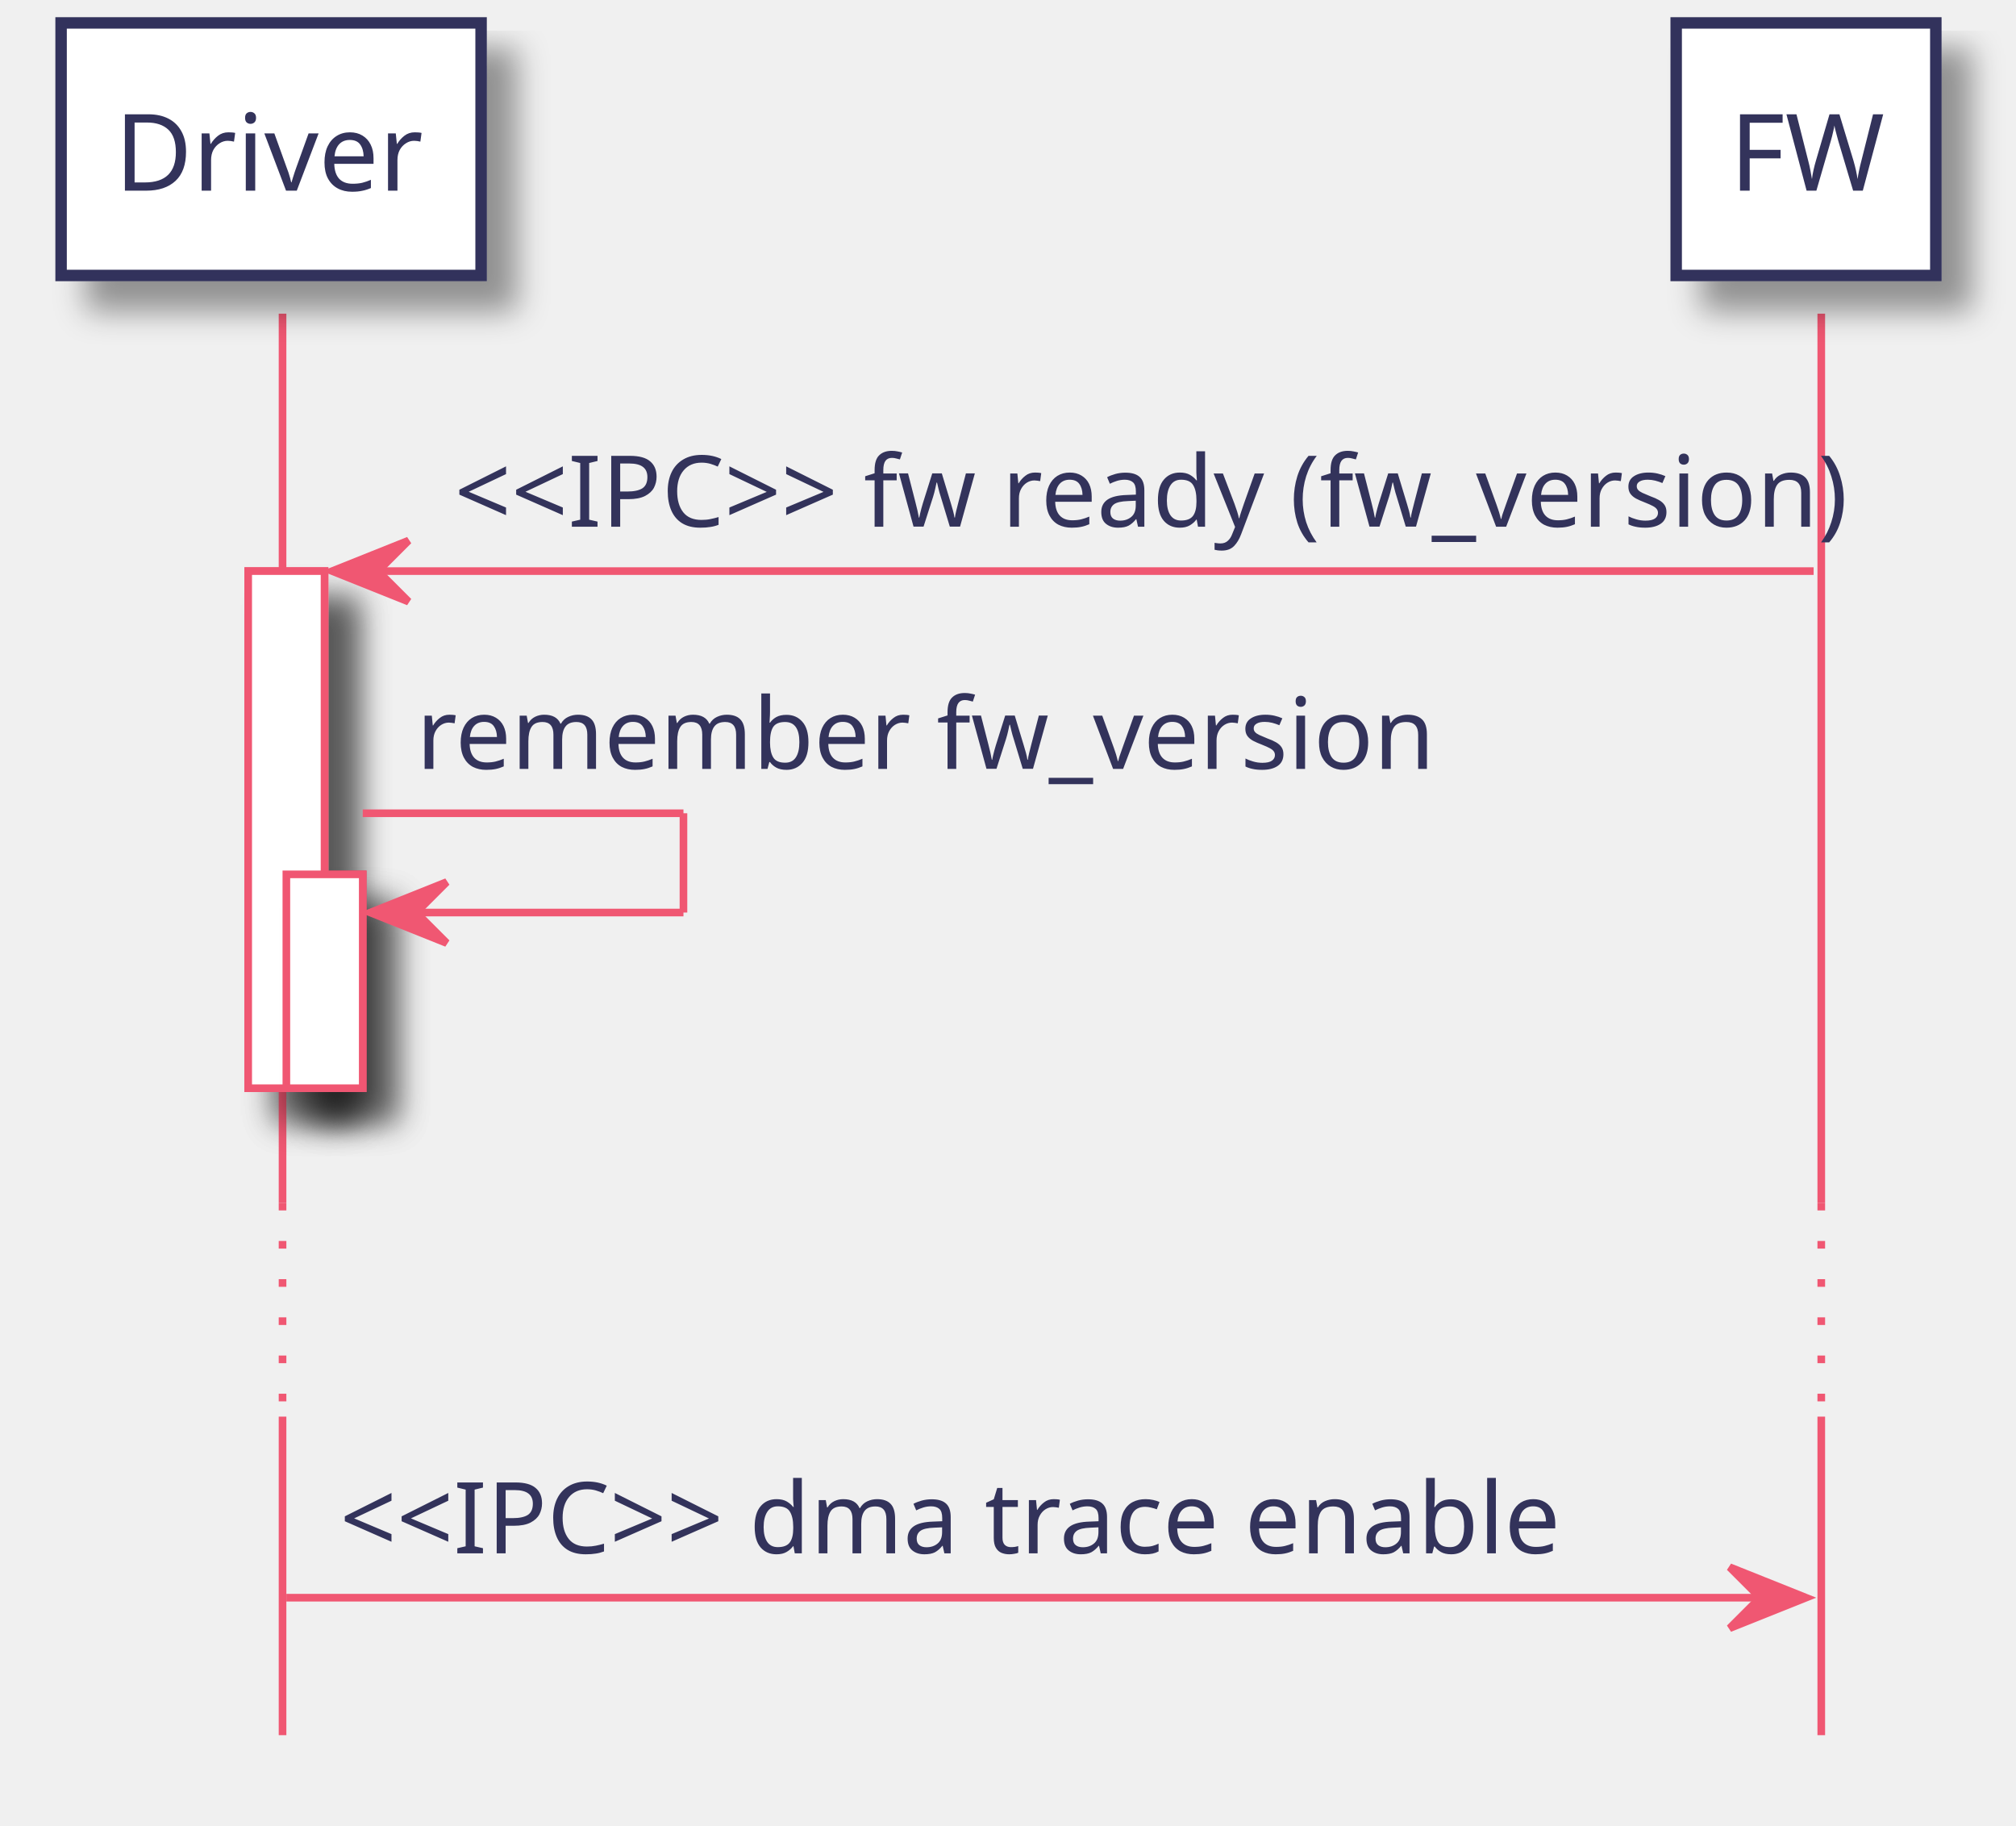
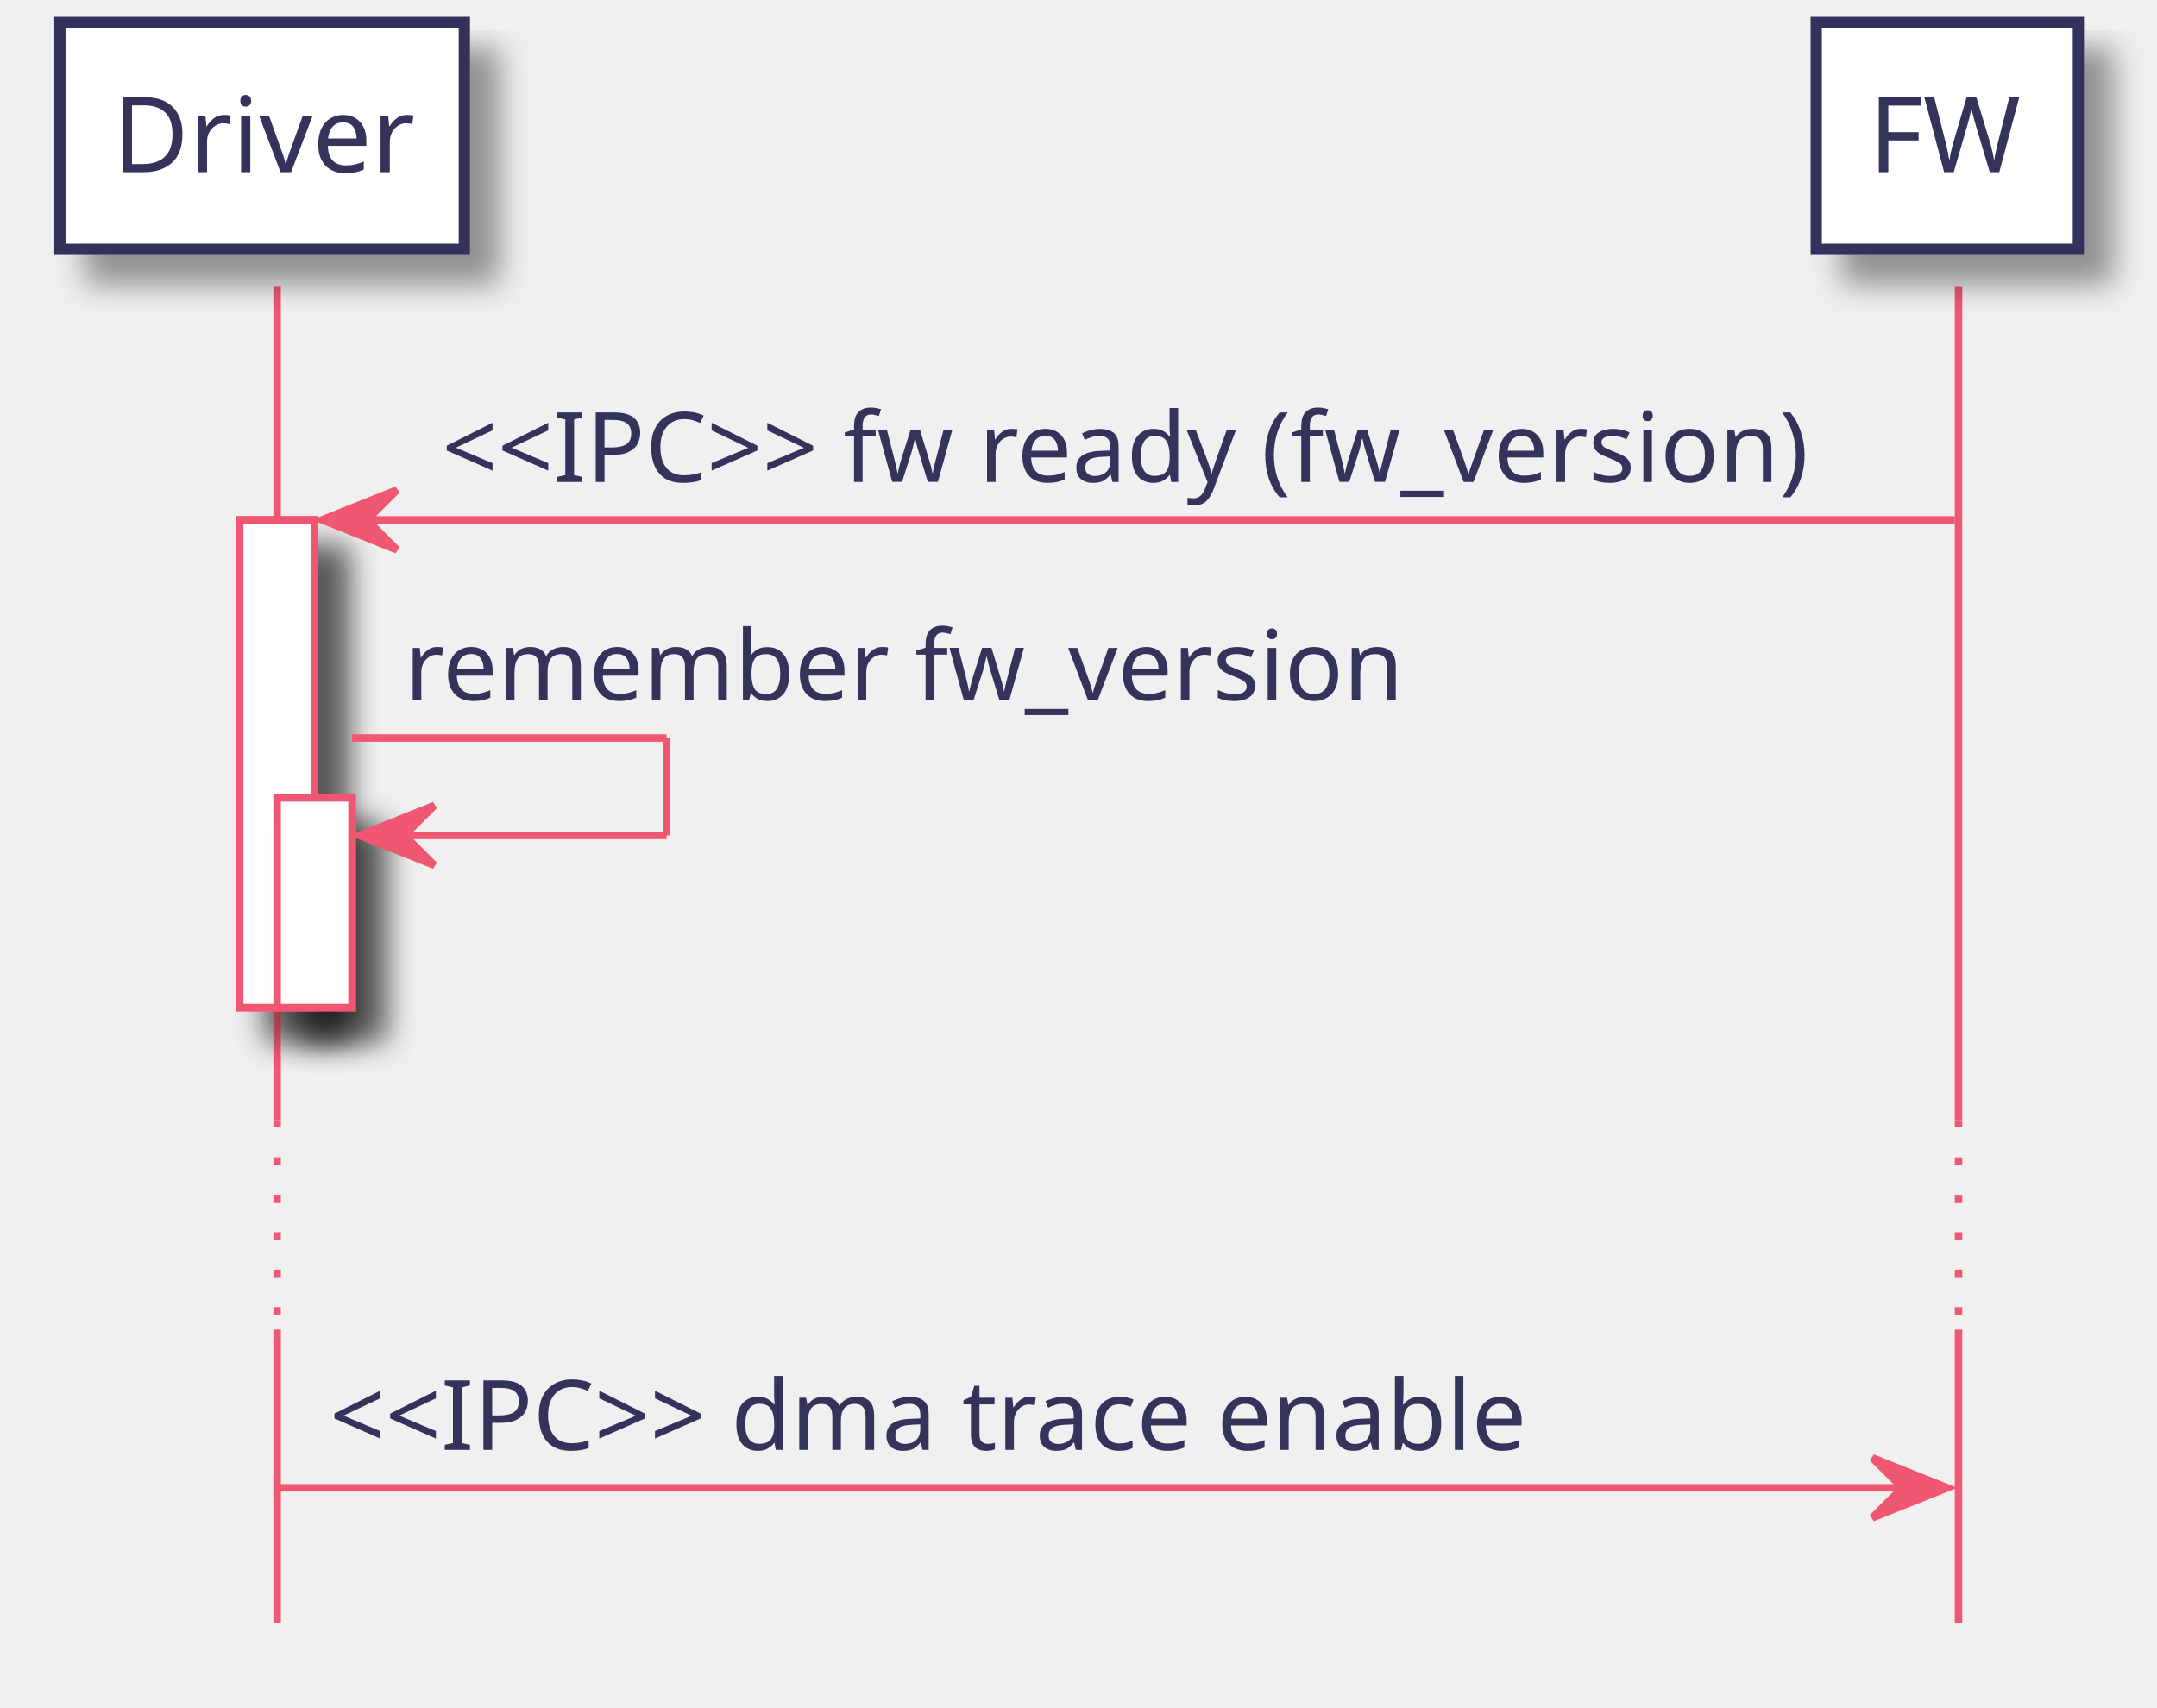
- <svg xmlns="http://www.w3.org/2000/svg" contentScriptType="application/ecmascript" contentStyleType="text/css" height="239px" preserveAspectRatio="none" style="width:264px;height:239px;" version="1.1" viewBox="0 0 264 239" width="264px" zoomAndPan="magnify">
+ <svg xmlns="http://www.w3.org/2000/svg" contentScriptType="application/ecmascript" contentStyleType="text/css" height="228px" preserveAspectRatio="none" style="width:288px;height:228px;" version="1.1" viewBox="0 0 288 228" width="288px" zoomAndPan="magnify">
  <defs>
    <filter height="300%" id="f6oo87yzijn6g" width="300%" x="-1" y="-1">
      <feGaussianBlur result="blurOut" stdDeviation="2.0" />
      <feColorMatrix in="blurOut" result="blurOut2" type="matrix" values="0 0 0 0 0 0 0 0 0 0 0 0 0 0 0 0 0 0 .4 0" />
      <feOffset dx="4.0" dy="4.0" in="blurOut2" result="blurOut3" />
      <feBlend in="SourceGraphic" in2="blurOut3" mode="normal" />
    </filter>
  </defs>
  <g>
-     <rect fill="#FFFFFF" filter="url(#f6oo87yzijn6g)" height="67.706" style="stroke: #F05772; stroke-width: 1.0;" width="10" x="32.5" y="74.774" />
-     <rect fill="#FFFFFF" filter="url(#f6oo87yzijn6g)" height="28" style="stroke: #F05772; stroke-width: 1.0;" width="10" x="37.5" y="114.48" />
-     <line style="stroke: #F05772; stroke-width: 1.0;" x1="37" x2="37" y1="41.068" y2="157.48" />
-     <line style="stroke: #F05772; stroke-width: 1.0; stroke-dasharray: 1.0,4.0;" x1="37" x2="37" y1="157.48" y2="185.48" />
-     <line style="stroke: #F05772; stroke-width: 1.0;" x1="37" x2="37" y1="185.48" y2="227.186" />
-     <line style="stroke: #F05772; stroke-width: 1.0;" x1="238.5" x2="238.5" y1="41.068" y2="157.48" />
-     <line style="stroke: #F05772; stroke-width: 1.0; stroke-dasharray: 1.0,4.0;" x1="238.5" x2="238.5" y1="157.48" y2="185.48" />
-     <line style="stroke: #F05772; stroke-width: 1.0;" x1="238.5" x2="238.5" y1="185.48" y2="227.186" />
-     <rect fill="#FFFFFF" filter="url(#f6oo87yzijn6g)" height="33.068" style="stroke: #33335B; stroke-width: 1.5;" width="55" x="8" y="3" />
-     <text fill="#33335B" font-family="sans-serif" font-size="14" lengthAdjust="spacingAndGlyphs" textLength="41" x="15" y="24.966">Driver</text>
-     <rect fill="#FFFFFF" filter="url(#f6oo87yzijn6g)" height="33.068" style="stroke: #33335B; stroke-width: 1.5;" width="34" x="219.5" y="3" />
-     <text fill="#33335B" font-family="sans-serif" font-size="14" lengthAdjust="spacingAndGlyphs" textLength="20" x="226.5" y="24.966">FW</text>
-     <rect fill="#FFFFFF" filter="url(#f6oo87yzijn6g)" height="67.706" style="stroke: #F05772; stroke-width: 1.0;" width="10" x="32.5" y="74.774" />
-     <rect fill="#FFFFFF" filter="url(#f6oo87yzijn6g)" height="28" style="stroke: #F05772; stroke-width: 1.0;" width="10" x="37.5" y="114.48" />
-     <polygon fill="#F05772" points="53.5,70.774,43.5,74.774,53.5,78.774,49.5,74.774" style="stroke: #F05772; stroke-width: 1.0;" />
-     <line style="stroke: #F05772; stroke-width: 1.0;" x1="47.5" x2="237.5" y1="74.774" y2="74.774" />
-     <text fill="#33335B" font-family="sans-serif" font-size="13" lengthAdjust="spacingAndGlyphs" textLength="177" x="59.5" y="68.965">&lt;&lt;IPC&gt;&gt; fw ready (fw_version)</text>
-     <line style="stroke: #F05772; stroke-width: 1.0;" x1="47.5" x2="89.5" y1="106.48" y2="106.48" />
-     <line style="stroke: #F05772; stroke-width: 1.0;" x1="89.5" x2="89.5" y1="106.48" y2="119.48" />
-     <line style="stroke: #F05772; stroke-width: 1.0;" x1="48.5" x2="89.5" y1="119.48" y2="119.48" />
-     <polygon fill="#F05772" points="58.5,115.48,48.5,119.48,58.5,123.48,54.5,119.48" style="stroke: #F05772; stroke-width: 1.0;" />
-     <text fill="#33335B" font-family="sans-serif" font-size="13" lengthAdjust="spacingAndGlyphs" textLength="130" x="54.5" y="100.671">remember fw_version</text>
-     <polygon fill="#F05772" points="226.5,205.186,236.5,209.186,226.5,213.186,230.5,209.186" style="stroke: #F05772; stroke-width: 1.0;" />
-     <line style="stroke: #F05772; stroke-width: 1.0;" x1="37.5" x2="232.5" y1="209.186" y2="209.186" />
-     <text fill="#33335B" font-family="sans-serif" font-size="13" lengthAdjust="spacingAndGlyphs" textLength="154" x="44.5" y="203.377">&lt;&lt;IPC&gt;&gt; dma trace enable</text>
+     <rect fill="#FFFFFF" filter="url(#f6oo87yzijn6g)" height="65.133" style="stroke: #F05772; stroke-width: 1.0;" width="10" x="32" y="69.43" />
+     <rect fill="#FFFFFF" filter="url(#f6oo87yzijn6g)" height="28" style="stroke: #F05772; stroke-width: 1.0;" width="10" x="37" y="106.562" />
+     <line style="stroke: #F05772; stroke-width: 1.0;" x1="37" x2="37" y1="38.297" y2="149.562" />
+     <line style="stroke: #F05772; stroke-width: 1.0; stroke-dasharray: 1.0,4.0;" x1="37" x2="37" y1="149.562" y2="177.562" />
+     <line style="stroke: #F05772; stroke-width: 1.0;" x1="37" x2="37" y1="177.562" y2="216.695" />
+     <line style="stroke: #F05772; stroke-width: 1.0;" x1="261.5" x2="261.5" y1="38.297" y2="149.562" />
+     <line style="stroke: #F05772; stroke-width: 1.0; stroke-dasharray: 1.0,4.0;" x1="261.5" x2="261.5" y1="149.562" y2="177.562" />
+     <line style="stroke: #F05772; stroke-width: 1.0;" x1="261.5" x2="261.5" y1="177.562" y2="216.695" />
+     <rect fill="#FFFFFF" filter="url(#f6oo87yzijn6g)" height="30.297" style="stroke: #33335B; stroke-width: 1.5;" width="54" x="8" y="3" />
+     <text fill="#33335B" font-family="sans-serif" font-size="14" lengthAdjust="spacingAndGlyphs" textLength="40" x="15" y="22.995">Driver</text>
+     <rect fill="#FFFFFF" filter="url(#f6oo87yzijn6g)" height="30.297" style="stroke: #33335B; stroke-width: 1.5;" width="35" x="242.5" y="3" />
+     <text fill="#33335B" font-family="sans-serif" font-size="14" lengthAdjust="spacingAndGlyphs" textLength="21" x="249.5" y="22.995">FW</text>
+     <rect fill="#FFFFFF" filter="url(#f6oo87yzijn6g)" height="65.133" style="stroke: #F05772; stroke-width: 1.0;" width="10" x="32" y="69.43" />
+     <rect fill="#FFFFFF" filter="url(#f6oo87yzijn6g)" height="28" style="stroke: #F05772; stroke-width: 1.0;" width="10" x="37" y="106.562" />
+     <polygon fill="#F05772" points="53,65.43,43,69.43,53,73.43,49,69.43" style="stroke: #F05772; stroke-width: 1.0;" />
+     <line style="stroke: #F05772; stroke-width: 1.0;" x1="47" x2="261" y1="69.43" y2="69.43" />
+     <text fill="#33335B" font-family="sans-serif" font-size="13" lengthAdjust="spacingAndGlyphs" textLength="201" x="59" y="64.364">&lt;&lt;IPC&gt;&gt; fw ready (fw_version)</text>
+     <line style="stroke: #F05772; stroke-width: 1.0;" x1="47" x2="89" y1="98.562" y2="98.562" />
+     <line style="stroke: #F05772; stroke-width: 1.0;" x1="89" x2="89" y1="98.562" y2="111.562" />
+     <line style="stroke: #F05772; stroke-width: 1.0;" x1="48" x2="89" y1="111.562" y2="111.562" />
+     <polygon fill="#F05772" points="58,107.562,48,111.562,58,115.562,54,111.562" style="stroke: #F05772; stroke-width: 1.0;" />
+     <text fill="#33335B" font-family="sans-serif" font-size="13" lengthAdjust="spacingAndGlyphs" textLength="138" x="54" y="93.497">remember fw_version</text>
+     <polygon fill="#F05772" points="250,194.695,260,198.695,250,202.695,254,198.695" style="stroke: #F05772; stroke-width: 1.0;" />
+     <line style="stroke: #F05772; stroke-width: 1.0;" x1="37" x2="256" y1="198.695" y2="198.695" />
+     <text fill="#33335B" font-family="sans-serif" font-size="13" lengthAdjust="spacingAndGlyphs" textLength="181" x="44" y="193.629">&lt;&lt;IPC&gt;&gt; dma trace enable</text>
  </g>
</svg>
